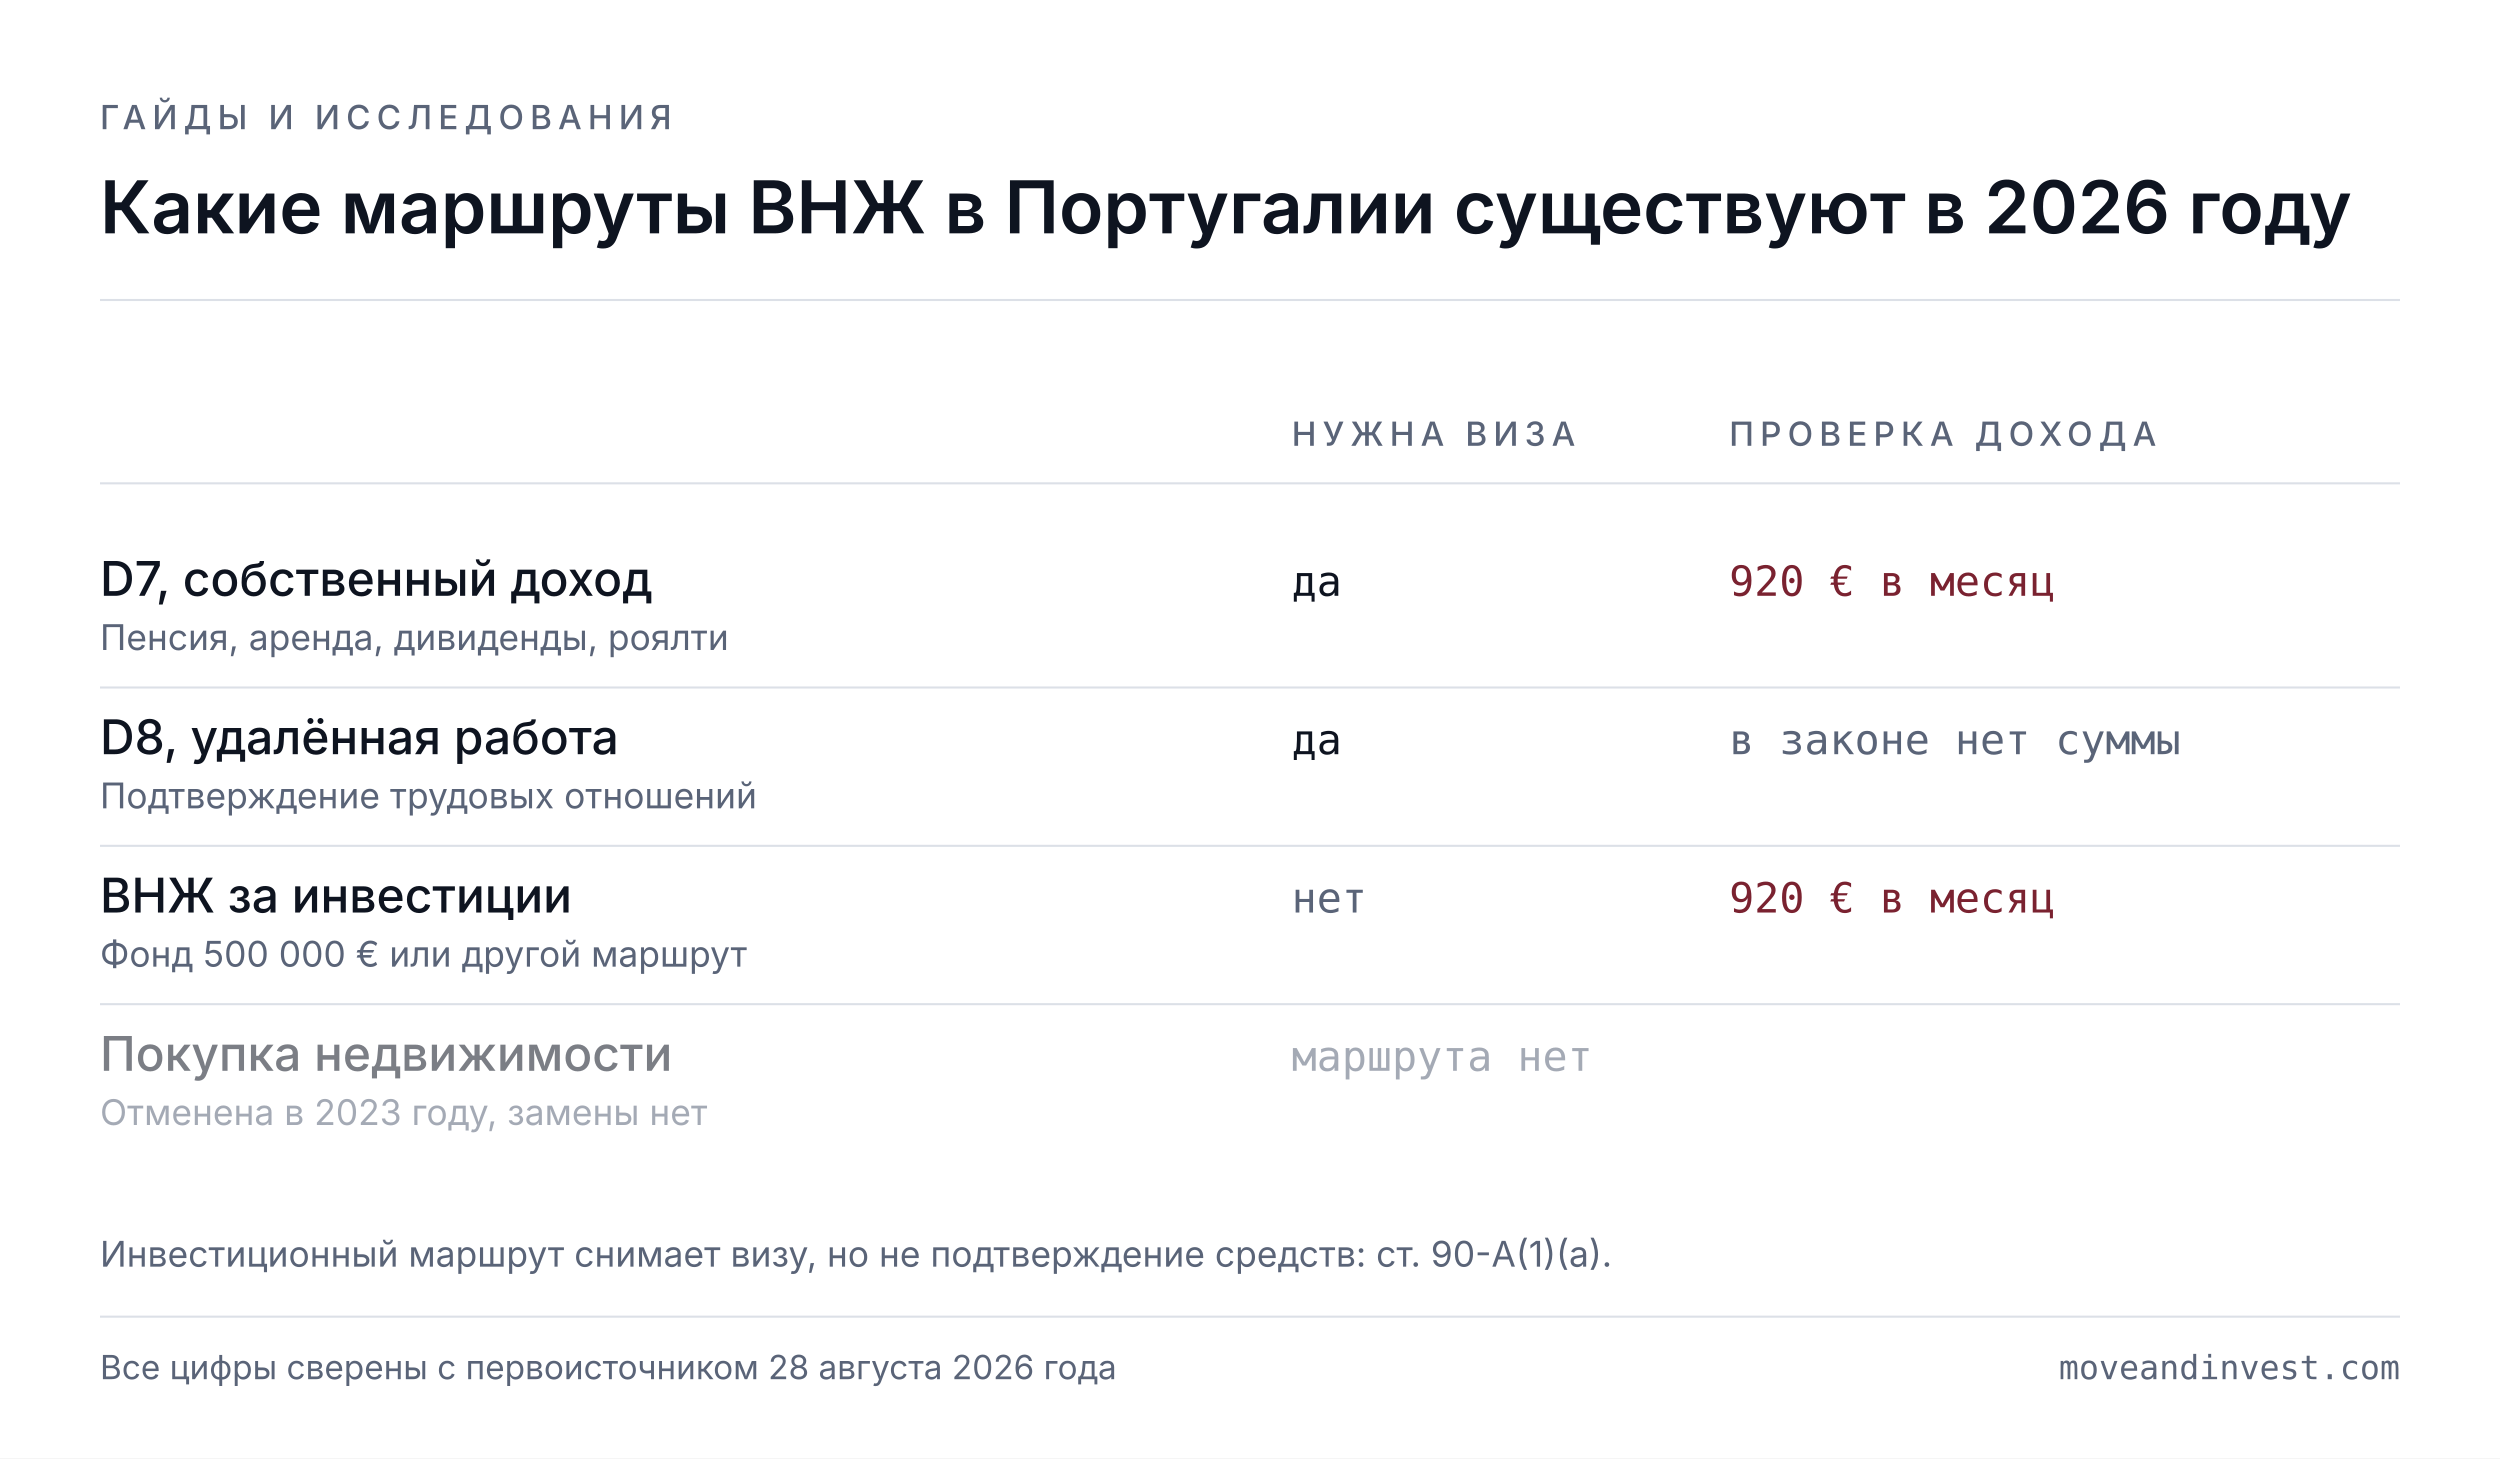
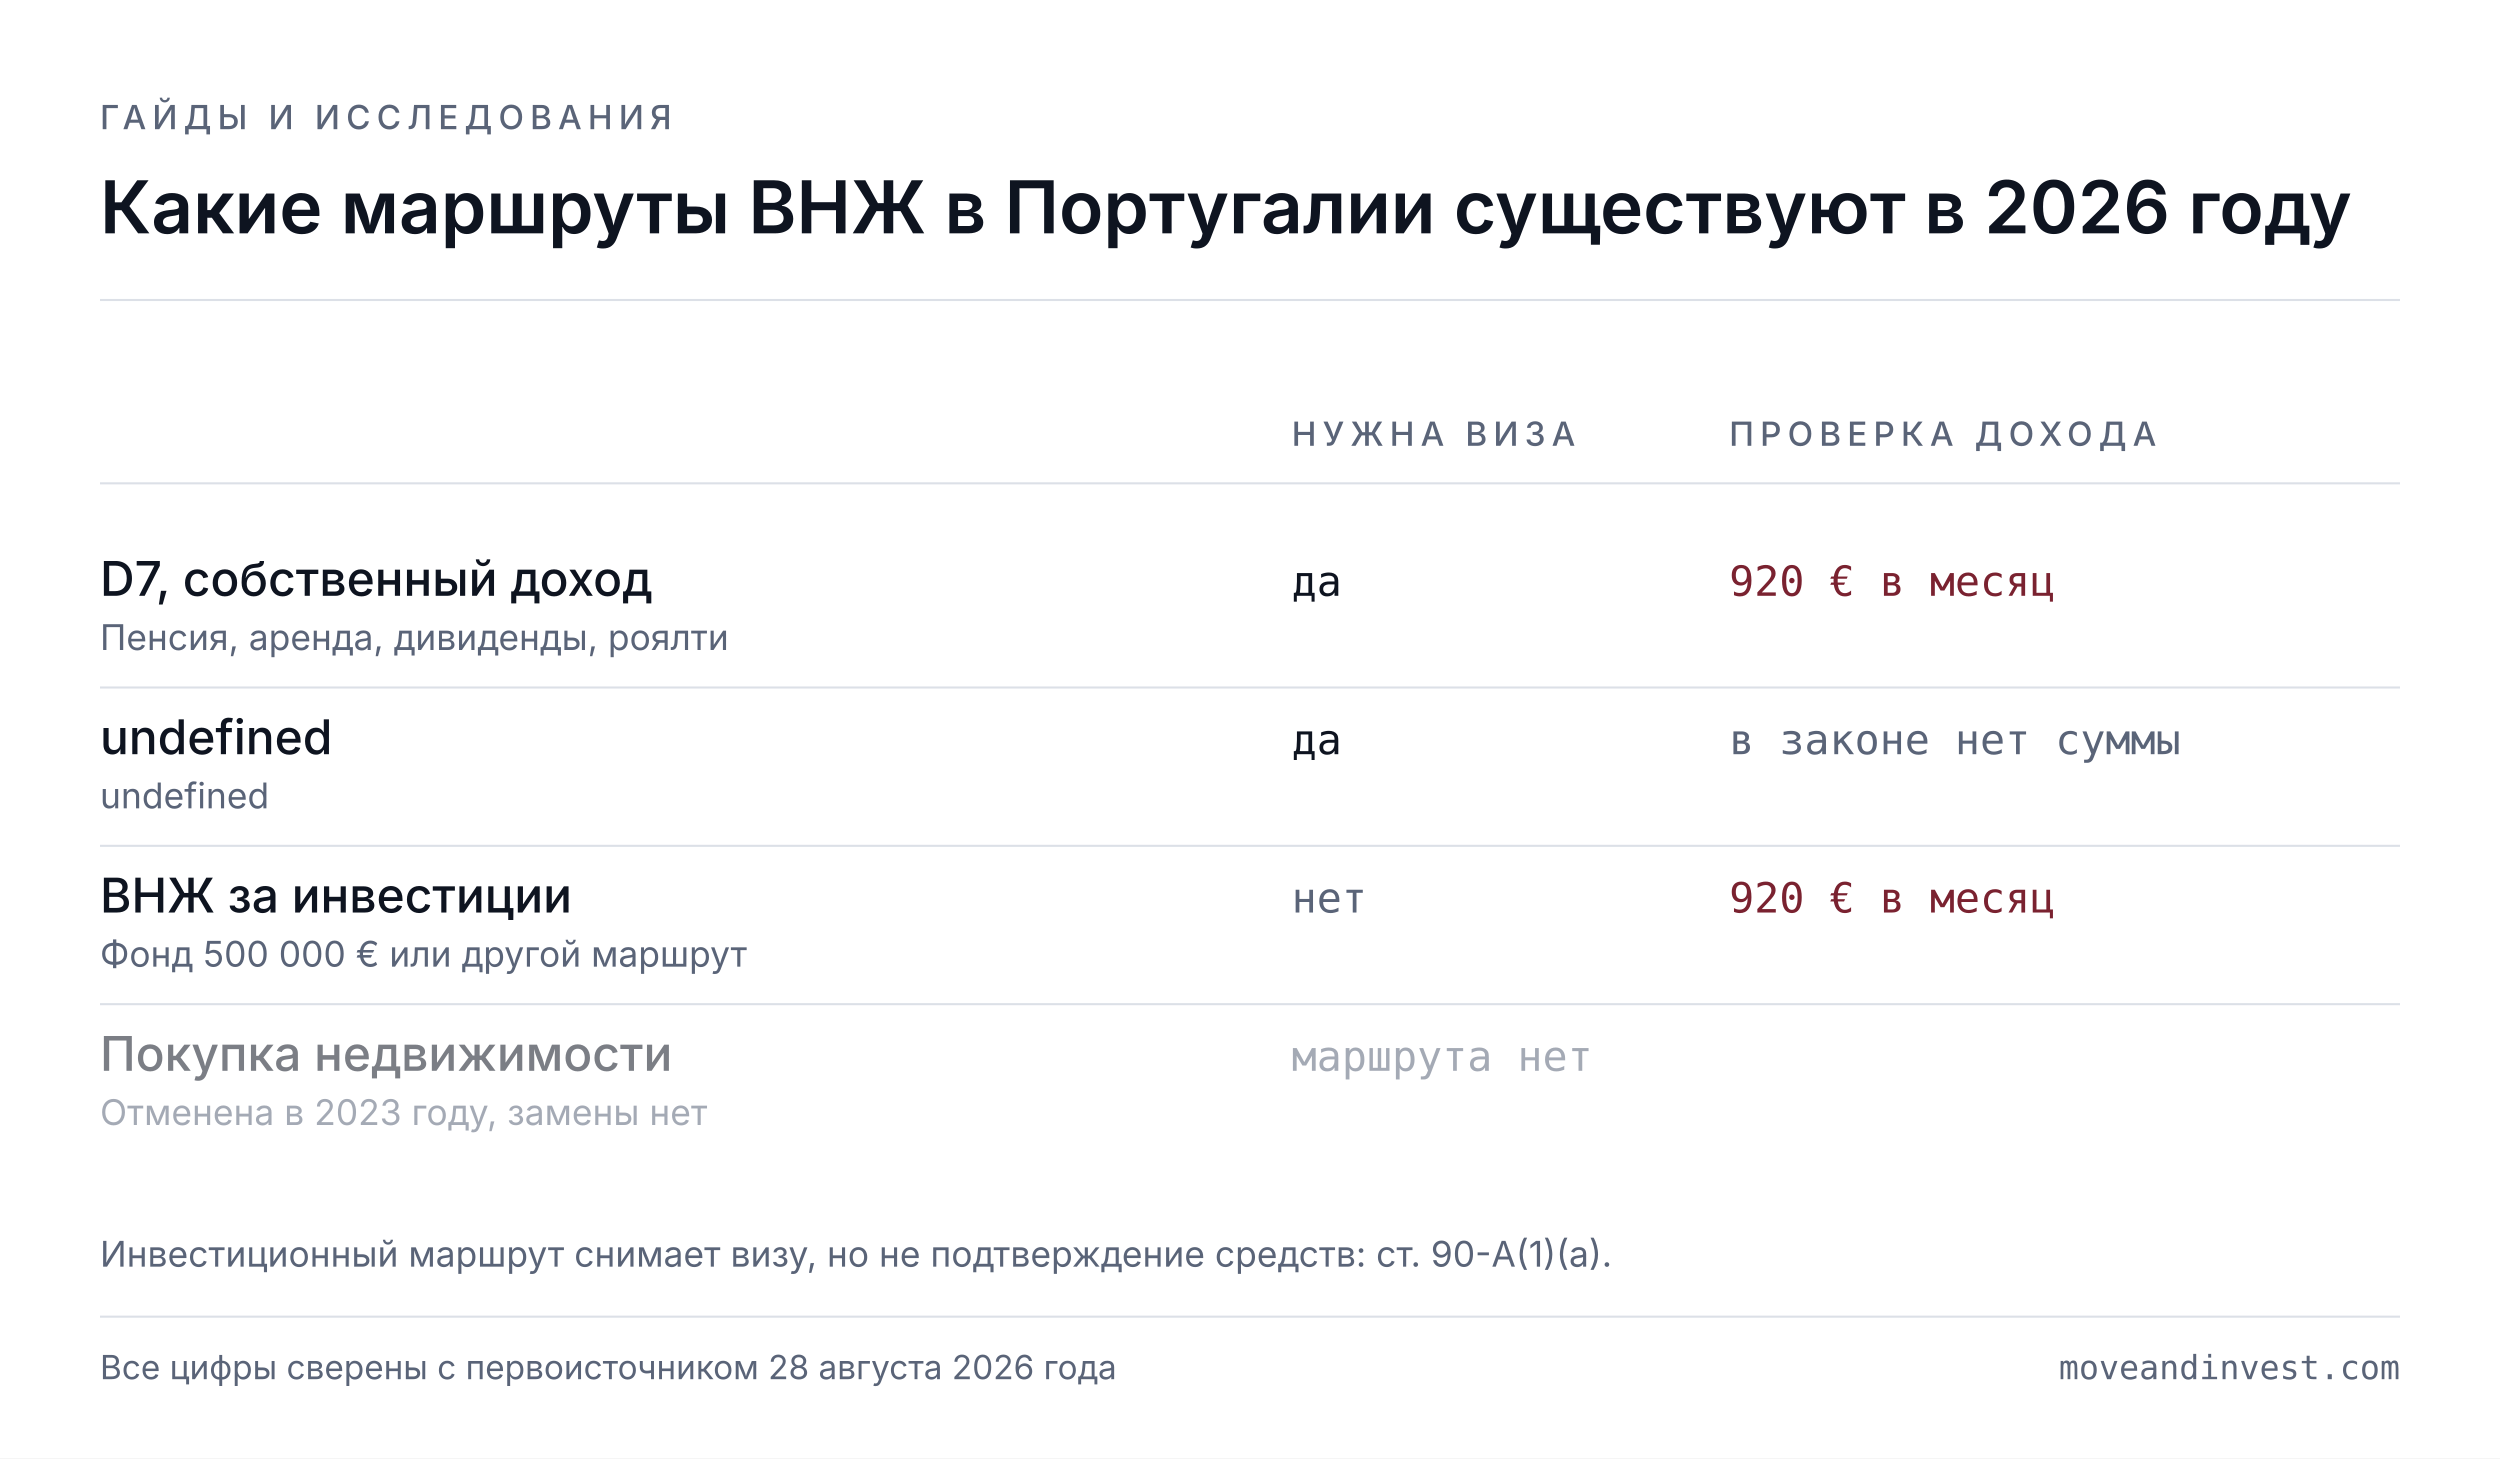
<svg xmlns="http://www.w3.org/2000/svg" viewBox="0 0 1200 700" width="1200" height="700" role="img" aria-label="Какие маршруты ВНЖ в Португалии существуют в 2026 году">
  <rect width="1200" height="700" fill="#ffffff" />
  <text x="48" y="62" font-family="Inter, system-ui, sans-serif" font-size="16" font-weight="500" fill="#5a6478" text-anchor="start" letter-spacing="2.93">ГАЙДЫ И ИССЛЕДОВАНИЯ</text>
  <text x="48" y="112" font-family="Inter, system-ui, sans-serif" font-size="35" font-weight="600" fill="#0e1420" text-anchor="start">Какие маршруты ВНЖ в Португалии существуют в 2026 году</text>
  <line x1="48" y1="144" x2="1152" y2="144" stroke="#dce0e7" stroke-width="1" />
  <text x="620" y="214" font-family="Inter, system-ui, sans-serif" font-size="16" font-weight="500" fill="#5a6478" text-anchor="start" letter-spacing="2.93">НУЖНА ВИЗА</text>
  <text x="830" y="214" font-family="Inter, system-ui, sans-serif" font-size="16" font-weight="500" fill="#5a6478" text-anchor="start" letter-spacing="2.93">ПРОВЕРКА ДОХОДА</text>
  <line x1="48" y1="232" x2="1152" y2="232" stroke="#dce0e7" stroke-width="1" />
  <g opacity="1">
    <text x="48" y="286" font-family="Inter, system-ui, sans-serif" font-size="23" font-weight="500" fill="#0e1420" text-anchor="start">D7, собственный доход</text>
    <text x="48" y="312" font-family="Inter, system-ui, sans-serif" font-size="17" font-weight="400" fill="#5a6478" text-anchor="start">Пенсия, аренда, дивиденды, роялти</text>
    <text x="620" y="286" font-family="'JetBrains Mono', ui-monospace, monospace" font-size="20" font-weight="400" fill="#0e1420" text-anchor="start">да</text>
    <text x="830" y="286" font-family="'JetBrains Mono', ui-monospace, monospace" font-size="20" font-weight="400" fill="#7a2230" text-anchor="start">920 € в месяц</text>
  </g>
  <line x1="48" y1="330" x2="1152" y2="330" stroke="#dce0e7" stroke-width="1" />
  <g opacity="1">
-     <text x="48" y="362" font-family="Inter, system-ui, sans-serif" font-size="23" font-weight="500" fill="#0e1420" text-anchor="start">D8, удалённая работа</text>
-     <text x="48" y="388" font-family="Inter, system-ui, sans-serif" font-size="17" font-weight="400" fill="#5a6478" text-anchor="start">Подтверждение трудовых отношений</text>
+     <text x="48" y="362" font-family="Inter, system-ui, sans-serif" font-size="23" font-weight="500" fill="#0e1420" text-anchor="start">undefined</text>
+     <text x="48" y="388" font-family="Inter, system-ui, sans-serif" font-size="17" font-weight="400" fill="#5a6478" text-anchor="start">undefined</text>
    <text x="620" y="362" font-family="'JetBrains Mono', ui-monospace, monospace" font-size="20" font-weight="400" fill="#0e1420" text-anchor="start">да</text>
    <text x="830" y="362" font-family="'JetBrains Mono', ui-monospace, monospace" font-size="20" font-weight="400" fill="#5a6478" text-anchor="start">в законе нет суммы</text>
  </g>
  <line x1="48" y1="406" x2="1152" y2="406" stroke="#dce0e7" stroke-width="1" />
  <g opacity="1">
    <text x="48" y="438" font-family="Inter, system-ui, sans-serif" font-size="23" font-weight="500" fill="#0e1420" text-anchor="start">ВНЖ за инвестиции</text>
    <text x="48" y="464" font-family="Inter, system-ui, sans-serif" font-size="17" font-weight="400" fill="#5a6478" text-anchor="start">Фонд 500 000 € или другой маршрут</text>
    <text x="620" y="438" font-family="'JetBrains Mono', ui-monospace, monospace" font-size="20" font-weight="400" fill="#5a6478" text-anchor="start">нет</text>
    <text x="830" y="438" font-family="'JetBrains Mono', ui-monospace, monospace" font-size="20" font-weight="400" fill="#7a2230" text-anchor="start">920 € в месяц</text>
  </g>
  <line x1="48" y1="482" x2="1152" y2="482" stroke="#dce0e7" stroke-width="1" />
  <g opacity="0.55">
    <text x="48" y="514" font-family="Inter, system-ui, sans-serif" font-size="23" font-weight="500" fill="#0e1420" text-anchor="start">Покупка недвижимости</text>
    <text x="48" y="540" font-family="Inter, system-ui, sans-serif" font-size="17" font-weight="400" fill="#5a6478" text-anchor="start">Отменена в 2023 году, замены нет</text>
    <text x="620" y="514" font-family="'JetBrains Mono', ui-monospace, monospace" font-size="20" font-weight="400" fill="#5a6478" text-anchor="start">маршрута нет</text>
  </g>
  <text x="48" y="608" font-family="Inter, system-ui, sans-serif" font-size="17" font-weight="400" fill="#5a6478" text-anchor="start">Инвестиционный маршрут снимает визу, но не подтверждение средств: ст. 90-A(1)(a).</text>
  <line x1="48" y1="632" x2="1152" y2="632" stroke="#dce0e7" stroke-width="1" />
  <text x="48" y="662" font-family="Inter, system-ui, sans-serif" font-size="16" font-weight="400" fill="#5a6478" text-anchor="start">Все цифры сверены с первоисточником 28 августа 2026 года</text>
  <text x="1152" y="662" font-family="'JetBrains Mono', ui-monospace, monospace" font-size="16" font-weight="400" fill="#5a6478" text-anchor="end">moveandinvest.com</text>
</svg>
